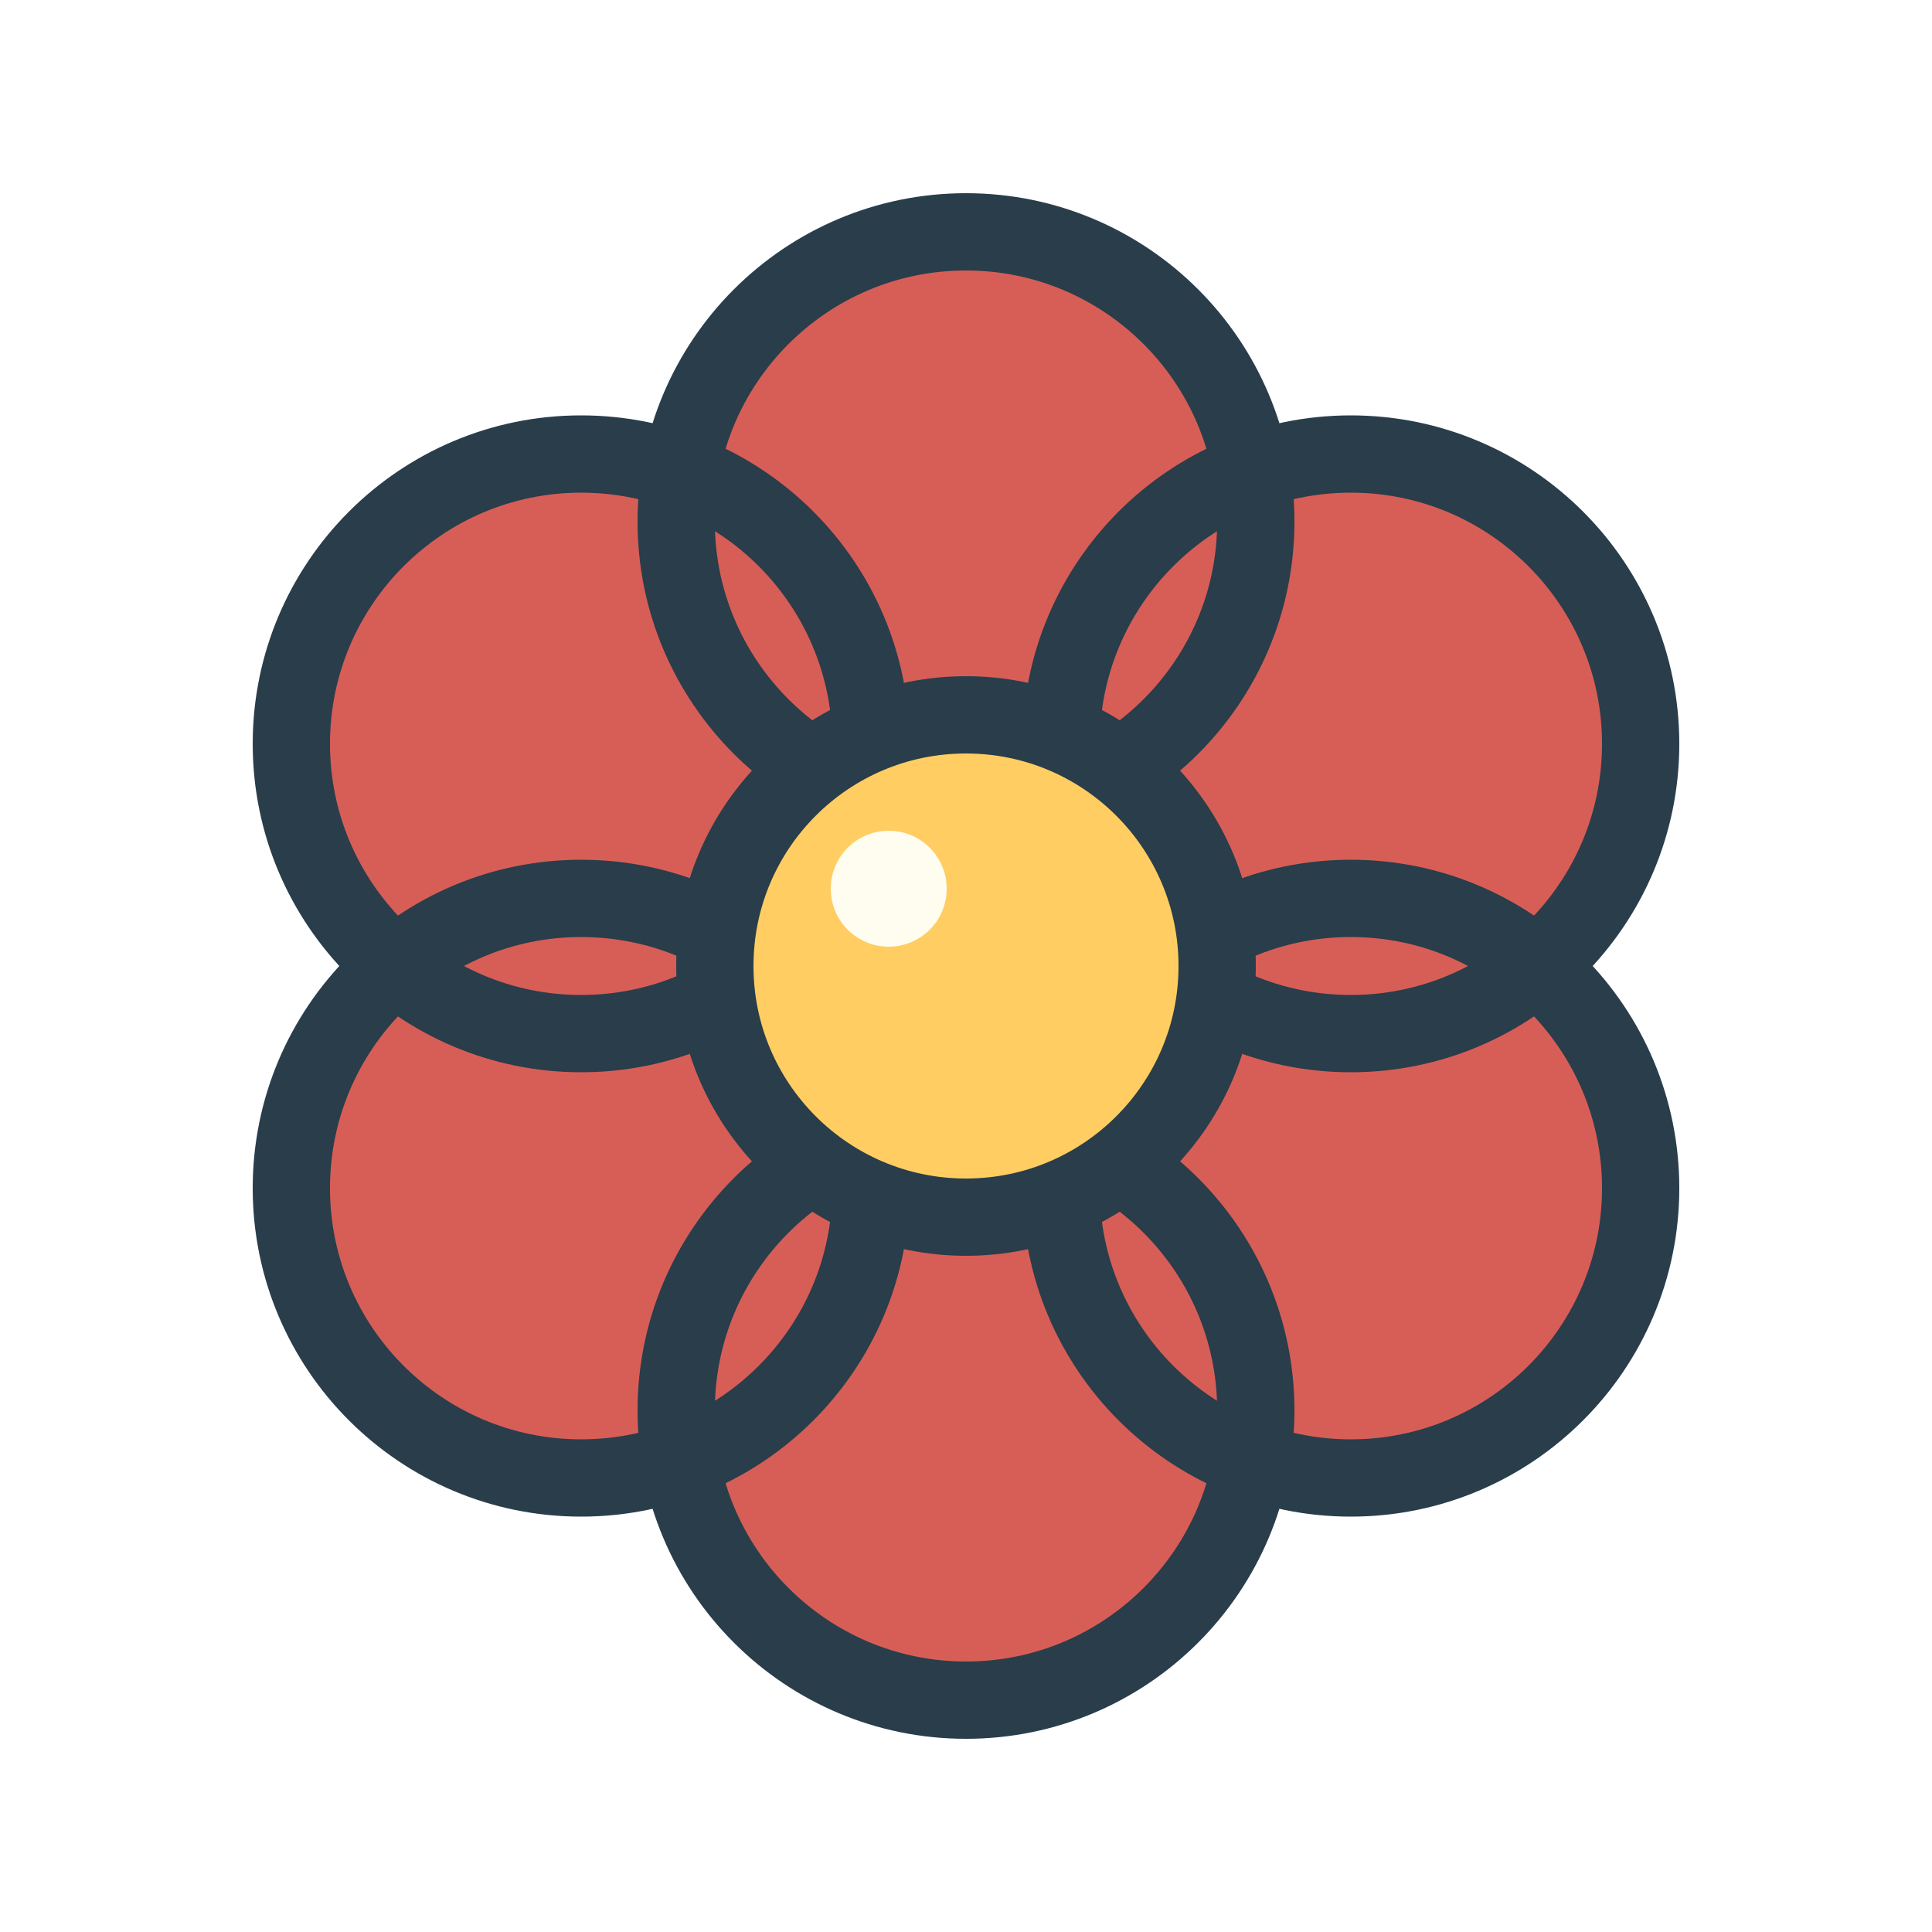
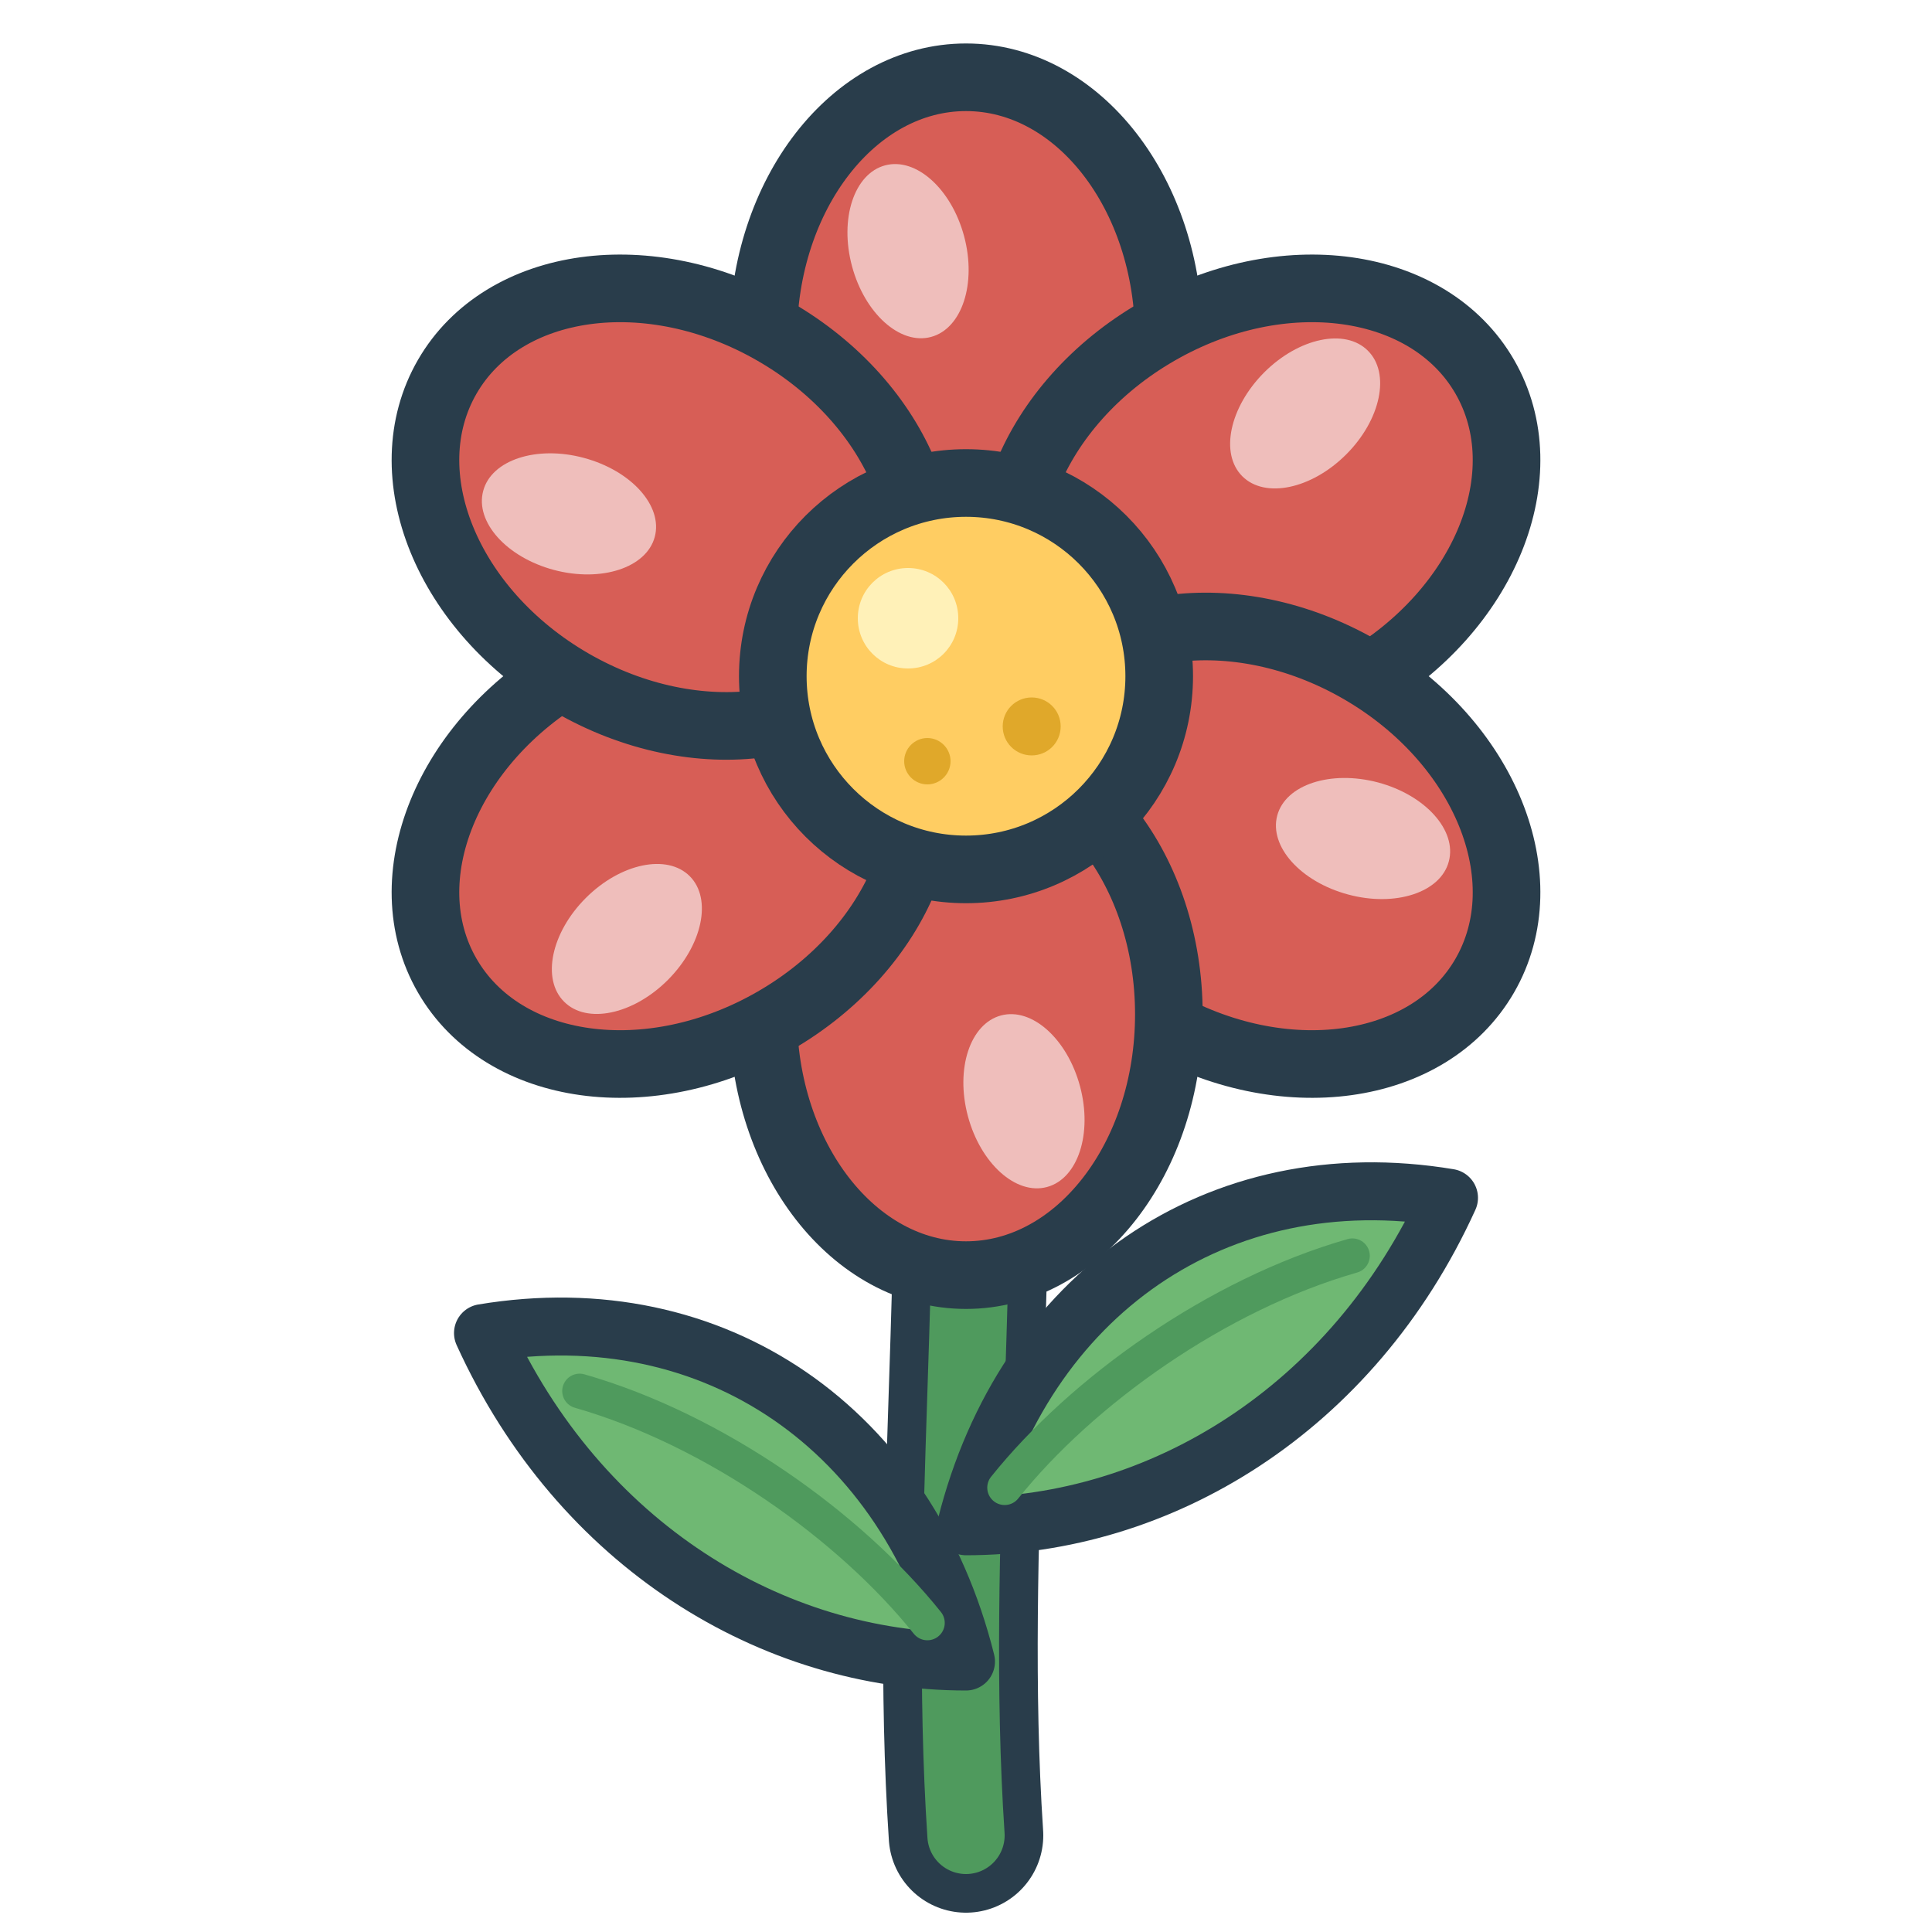
<svg xmlns="http://www.w3.org/2000/svg" viewBox="0 0 100 100">
-   <path d="M 65 27 C 65 35.28 58.28 42 50 42 C 41.72 42 35 35.28 35 27 C 35 18.72 41.72 12 50 12 C 58.28 12 65 18.72 65 27 Z M 84.92 38.5 C 84.92 46.78 78.2 53.5 69.92 53.5 C 61.63 53.5 54.92 46.78 54.92 38.5 C 54.92 30.22 61.63 23.5 69.92 23.5 C 78.2 23.5 84.92 30.22 84.92 38.5 Z M 84.92 61.5 C 84.92 69.78 78.2 76.5 69.92 76.5 C 61.63 76.5 54.92 69.78 54.92 61.5 C 54.92 53.22 61.63 46.5 69.92 46.5 C 78.2 46.5 84.92 53.22 84.92 61.5 Z M 65 73 C 65 81.28 58.28 88 50 88 C 41.72 88 35 81.28 35 73 C 35 64.72 41.72 58 50 58 C 58.28 58 65 64.72 65 73 Z M 45.08 61.5 C 45.08 69.78 38.37 76.5 30.08 76.5 C 21.8 76.5 15.08 69.78 15.08 61.5 C 15.08 53.22 21.8 46.5 30.08 46.5 C 38.37 46.5 45.08 53.22 45.08 61.5 Z M 45.08 38.5 C 45.08 46.78 38.37 53.5 30.08 53.5 C 21.8 53.5 15.08 46.78 15.08 38.5 C 15.08 30.22 21.8 23.5 30.08 23.5 C 38.37 23.5 45.08 30.22 45.08 38.5 Z" fill="#d75e56" data-fill="couleur" stroke="#293d4b" stroke-width="4" stroke-linecap="round" stroke-linejoin="round" />
-   <path d="M 63 50 C 63 57.18 57.18 63 50 63 C 42.82 63 37 57.18 37 50 C 37 42.82 42.82 37 50 37 C 57.18 37 63 42.82 63 50 Z" fill="#ffcd62" stroke="#293d4b" stroke-width="4" stroke-linecap="round" stroke-linejoin="round" />
-   <path d="M 49 46 C 49 47.66 47.66 49 46 49 C 44.34 49 43 47.66 43 46 C 43 44.34 44.34 43 46 43 C 47.66 43 49 44.34 49 46 Z" fill="#fffcf0" />
+   <path d="M 50 50 C 51 64 49 80 50 95" fill="none" stroke="#293d4b" stroke-width="8" stroke-linecap="round" stroke-linejoin="round" />
+   <path d="M 50 50 C 51 64 49 80 50 95" fill="none" stroke="#4f9a5d" stroke-width="4" stroke-linecap="round" stroke-linejoin="round" />
+   <path d="M 50 86 C 40 86 30 80 25 69 C 37 67 47 74 50 86 Z" fill="#6fb873" stroke="#293d4b" stroke-width="3" stroke-linecap="round" stroke-linejoin="round" />
+   <path d="M 50 79 C 60 79 70 73 75 62 C 63 60 53 67 50 79 Z" fill="#6fb873" stroke="#293d4b" stroke-width="3" stroke-linecap="round" stroke-linejoin="round" />
+   <path d="M 30 72 C 37 74 44 79 48 84" fill="none" stroke="#4f9a5d" stroke-width="1.8" stroke-linecap="round" stroke-linejoin="round" />
+   <path d="M 70 65 C 63 67 56 72 52 77" fill="none" stroke="#4f9a5d" stroke-width="1.8" stroke-linecap="round" stroke-linejoin="round" />
+   <path d="M 60.5 17.5 C 60.5 24.96 55.8 31 50 31 C 44.2 31 39.5 24.96 39.5 17.5 C 39.5 10.04 44.2 4 50 4 C 55.8 4 60.5 10.04 60.5 17.5 Z" fill="#d75e56" data-fill="couleur" stroke="#293d4b" stroke-width="3.5" stroke-linecap="round" stroke-linejoin="round" />
+   <path d="M 70.41 35.34 C 63.94 39.07 56.36 38.02 53.46 33 C 50.56 27.98 53.44 20.89 59.91 17.16 C 66.37 13.43 73.95 14.48 76.85 19.5 C 79.75 24.52 76.87 31.61 70.41 35.34 Z" fill="#d75e56" data-fill="couleur" stroke="#293d4b" stroke-width="3.5" stroke-linecap="round" stroke-linejoin="round" />
+   <path d="M 59.91 52.84 C 53.44 49.11 50.56 42.02 53.46 37 C 56.36 31.98 63.94 30.93 70.41 34.66 C 76.87 38.39 79.75 45.48 76.85 50.5 C 73.95 55.52 66.37 56.57 59.91 52.84 Z" fill="#d75e56" data-fill="couleur" stroke="#293d4b" stroke-width="3.5" stroke-linecap="round" stroke-linejoin="round" />
+   <path d="M 39.5 52.5 C 39.5 45.04 44.2 39 50 39 C 55.8 39 60.5 45.04 60.5 52.5 C 60.5 59.96 55.8 66 50 66 C 44.2 66 39.5 59.96 39.5 52.5 Z" fill="#d75e56" data-fill="couleur" stroke="#293d4b" stroke-width="3.5" stroke-linecap="round" stroke-linejoin="round" />
+   <path d="M 29.59 34.66 C 36.06 30.93 43.64 31.98 46.54 37 C 49.44 42.02 46.56 49.11 40.09 52.84 C 33.63 56.57 26.05 55.52 23.15 50.5 C 20.25 45.48 23.13 38.39 29.59 34.66 Z" fill="#d75e56" data-fill="couleur" stroke="#293d4b" stroke-width="3.5" stroke-linecap="round" stroke-linejoin="round" />
+   <path d="M 40.09 17.16 C 46.56 20.89 49.44 27.98 46.54 33 C 43.64 38.02 36.06 39.07 29.59 35.34 C 23.13 31.61 20.25 24.52 23.15 19.5 C 26.05 14.48 33.63 13.43 40.09 17.16 Z" fill="#d75e56" data-fill="couleur" stroke="#293d4b" stroke-width="3.5" stroke-linecap="round" stroke-linejoin="round" />
+   <path d="M 49.9 12.22 C 50.56 14.68 49.79 17.01 48.19 17.44 C 46.59 17.87 44.76 16.23 44.1 13.78 C 43.44 11.32 44.21 8.99 45.81 8.56 C 47.41 8.13 49.24 9.77 49.9 12.22 Z" fill="#efbebb" data-fill="claire" />
+   <path d="M 69.68 23.52 C 67.88 25.32 65.47 25.82 64.3 24.65 C 63.13 23.48 63.64 21.08 65.43 19.28 C 67.23 17.48 69.63 16.98 70.8 18.15 C 71.98 19.32 71.47 21.73 69.68 23.52 Z" fill="#efbebb" data-fill="claire" />
+   <path d="M 69.78 46.3 C 67.32 45.64 65.68 43.81 66.11 42.21 C 66.54 40.61 68.88 39.85 71.33 40.5 C 73.79 41.16 75.42 42.99 74.99 44.59 C 74.57 46.19 72.23 46.96 69.78 46.3 Z" fill="#efbebb" data-fill="claire" />
+   <path d="M 50.1 57.78 C 49.44 55.32 50.21 52.99 51.81 52.56 C 53.41 52.13 55.24 53.77 55.9 56.22 C 56.56 58.68 55.79 61.01 54.19 61.44 C 52.59 61.87 50.76 60.23 50.1 57.78 Z" fill="#efbebb" data-fill="claire" />
+   <path d="M 30.32 46.48 C 32.12 44.68 34.53 44.18 35.7 45.35 C 36.87 46.52 36.36 48.92 34.57 50.72 C 32.77 52.52 30.37 53.02 29.2 51.85 C 28.02 50.68 28.53 48.27 30.32 46.48 Z" fill="#efbebb" data-fill="claire" />
+   <path d="M 30.22 23.7 C 32.68 24.36 34.32 26.19 33.89 27.79 C 33.46 29.39 31.12 30.15 28.67 29.5 C 26.21 28.84 24.58 27.01 25.01 25.41 C 25.43 23.81 27.77 23.04 30.22 23.7 Z" fill="#efbebb" data-fill="claire" />
+   <path d="M 60 35 C 60 40.52 55.52 45 50 45 C 44.48 45 40 40.52 40 35 C 40 29.48 44.48 25 50 25 C 55.52 25 60 29.48 60 35 Z" fill="#ffcd62" stroke="#293d4b" stroke-width="3.5" stroke-linecap="round" stroke-linejoin="round" />
+   <path d="M 49.6 32 C 49.6 33.44 48.44 34.6 47 34.6 C 45.56 34.6 44.4 33.44 44.4 32 C 44.4 30.56 45.56 29.4 47 29.4 C 48.44 29.4 49.6 30.56 49.6 32 Z" fill="#fff1b8" />
+   <path d="M 54.9 37.6 C 54.9 38.43 54.23 39.1 53.4 39.1 C 52.57 39.1 51.9 38.43 51.9 37.6 C 51.9 36.77 52.57 36.1 53.4 36.1 C 54.23 36.1 54.9 36.77 54.9 37.6 Z" fill="#e0a82a" />
+   <path d="M 49.2 39.4 C 49.2 40.06 48.66 40.6 48 40.6 C 47.34 40.6 46.8 40.06 46.8 39.4 C 46.8 38.74 47.34 38.2 48 38.2 C 48.66 38.2 49.2 38.74 49.2 39.4 Z" fill="#e0a82a" />
</svg>
